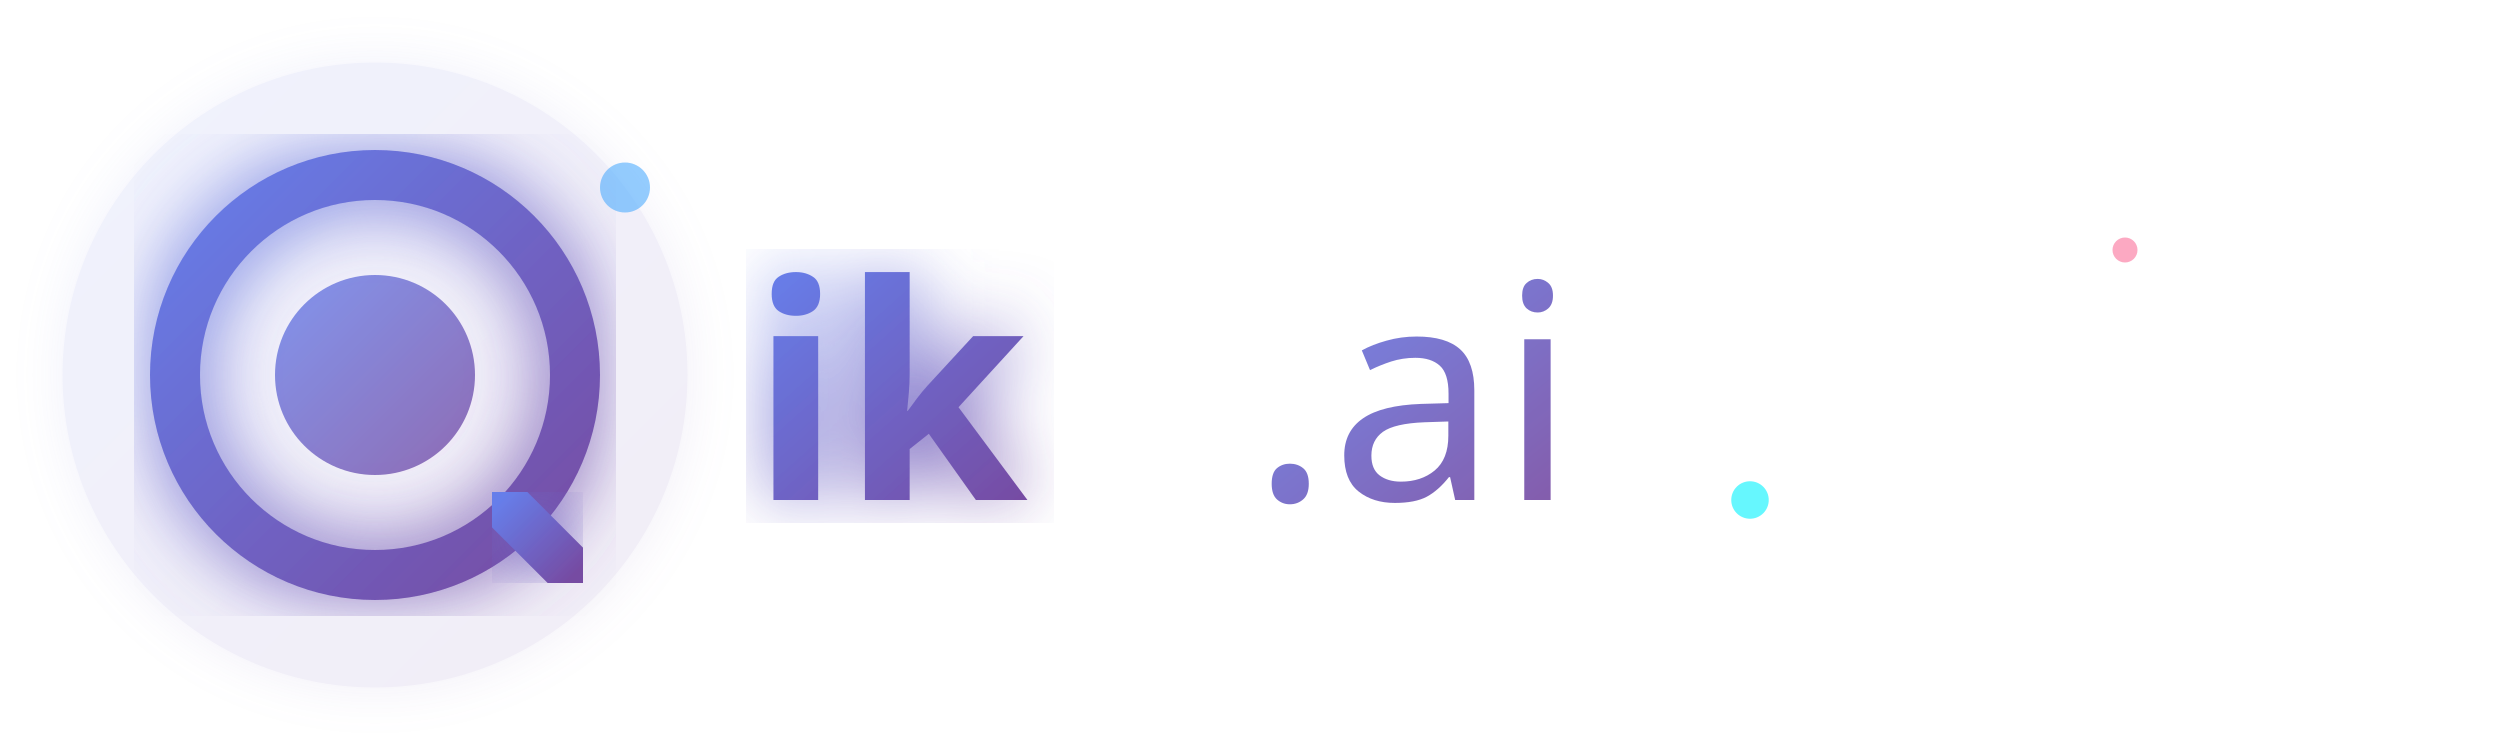
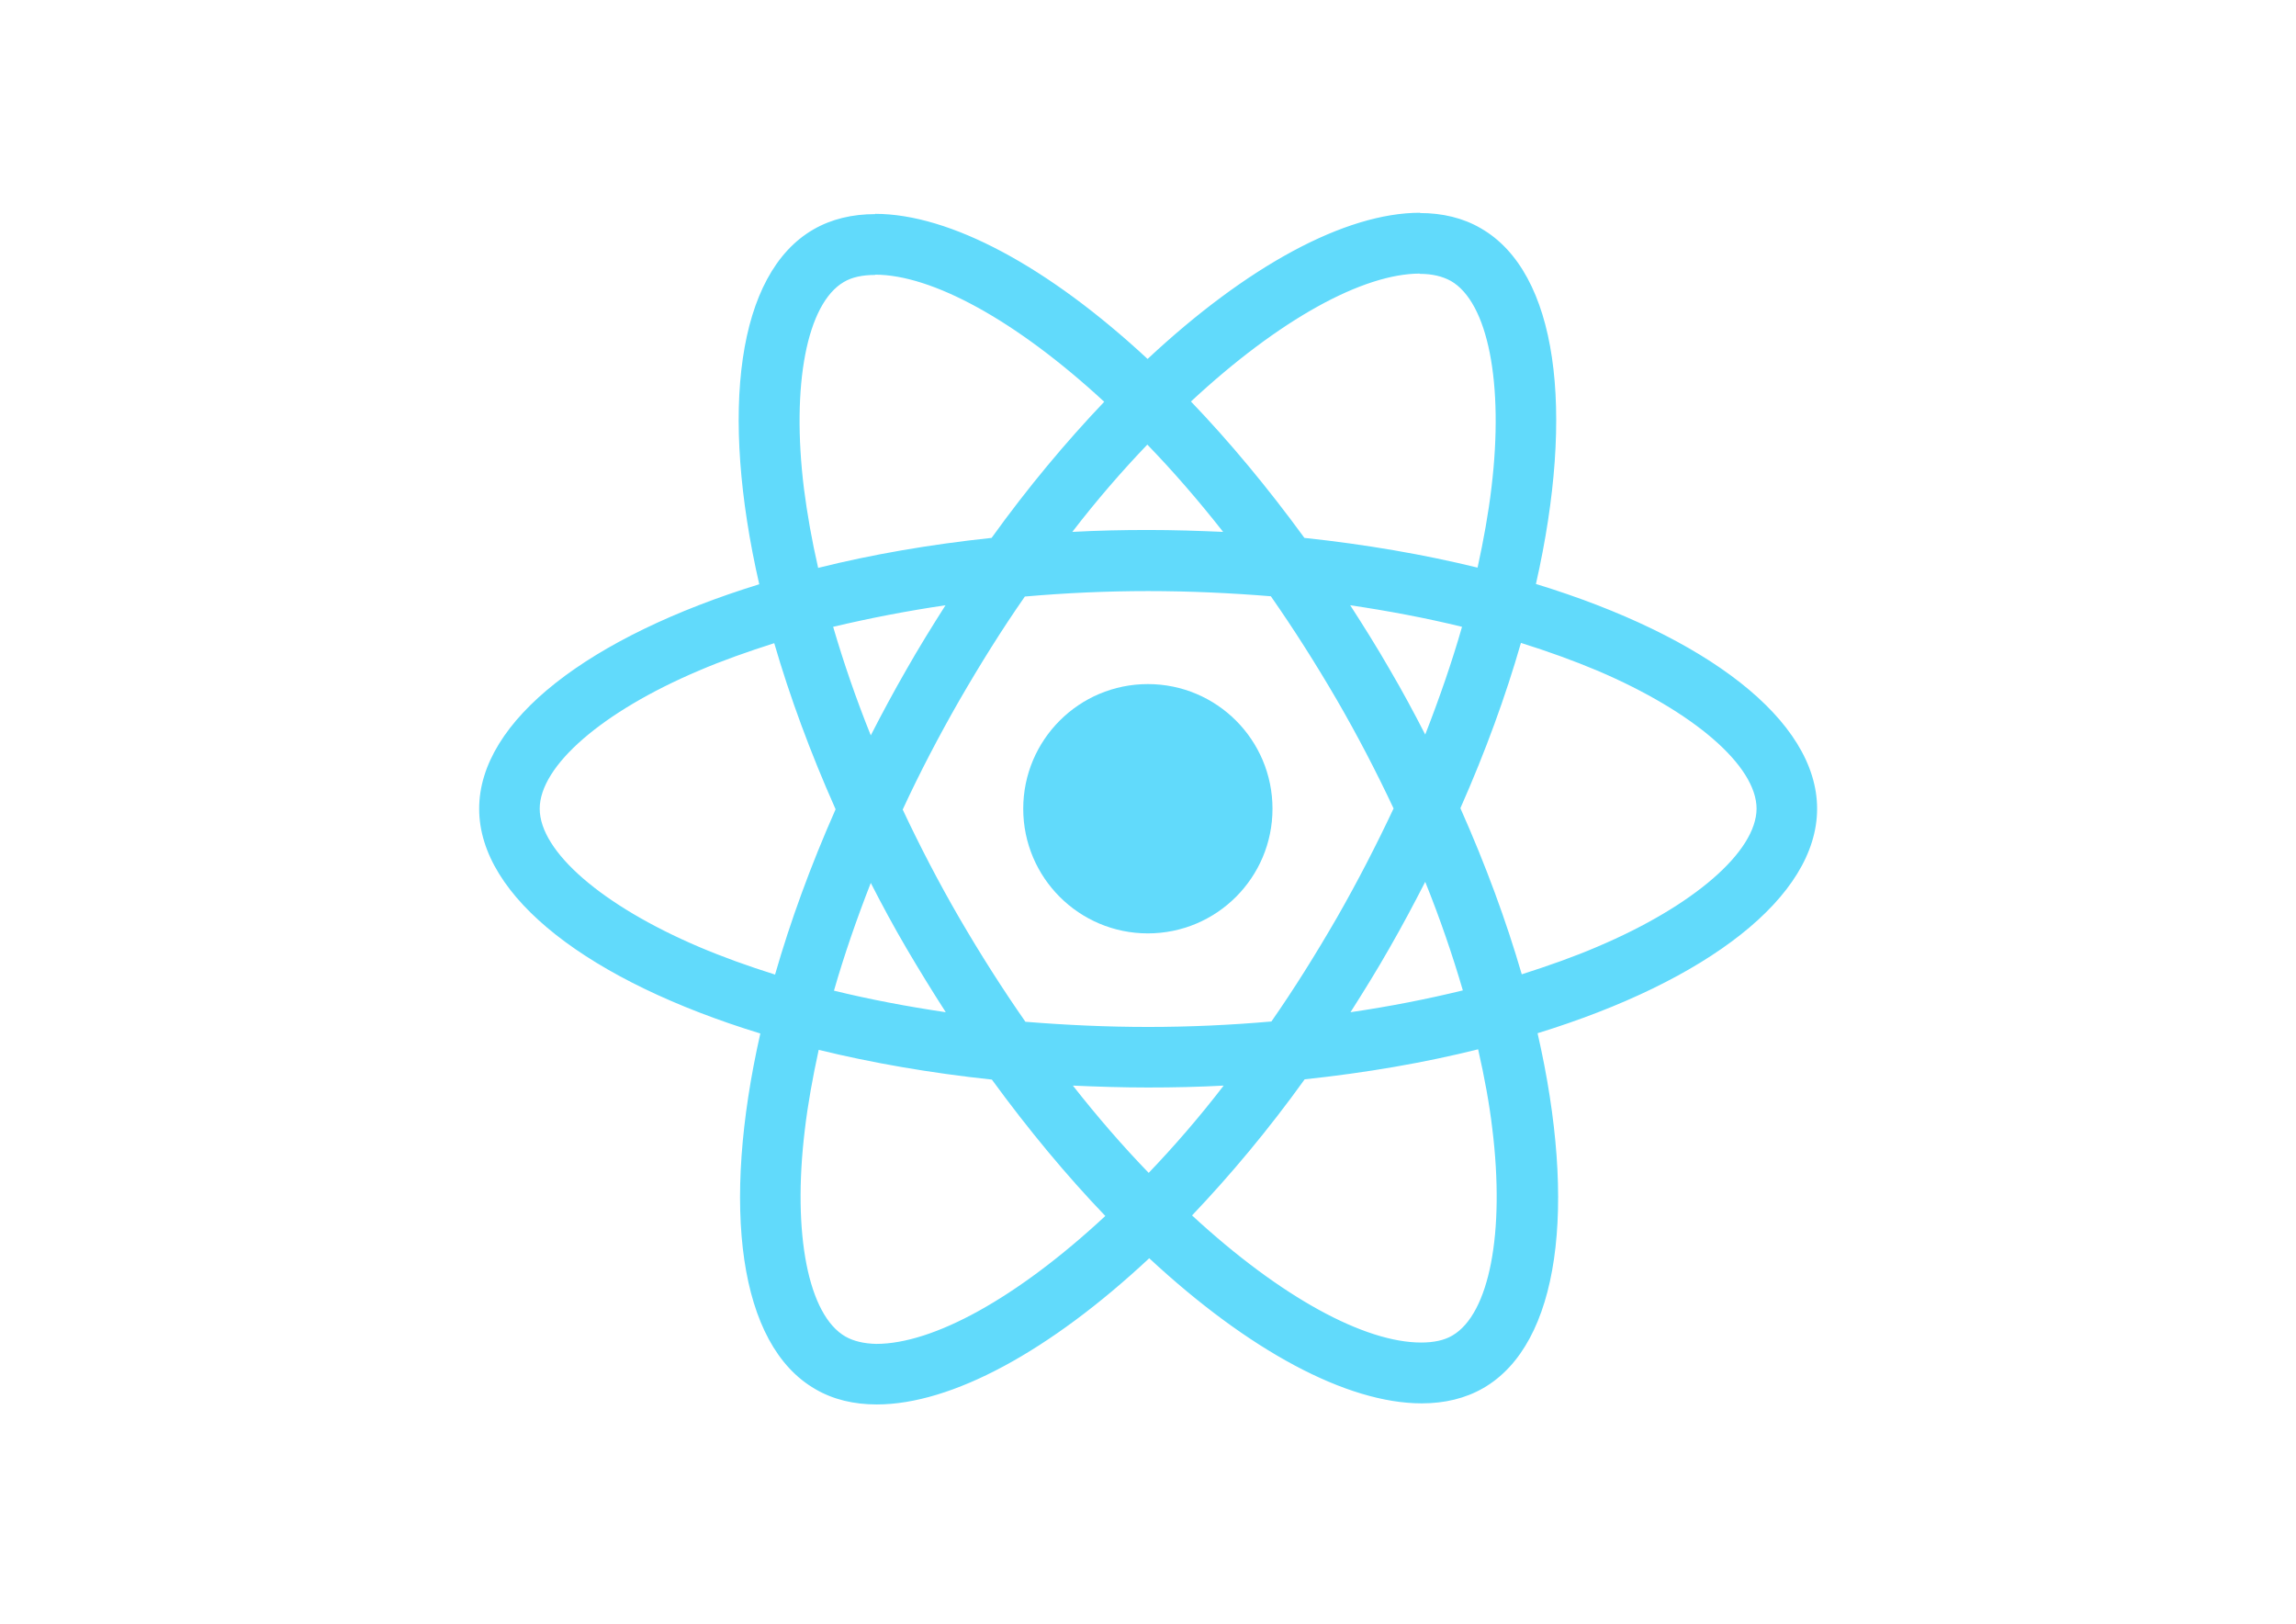
- <svg xmlns="http://www.w3.org/2000/svg" viewBox="0 0 200 60" width="200" height="60">
-   <defs>
-     <linearGradient id="logoGradient" x1="0%" y1="0%" x2="100%" y2="100%">
-       <stop offset="0%" style="stop-color:#667eea;stop-opacity:1">
-         <animate attributeName="stop-color" values="#667eea;#764ba2;#f093fb;#667eea" dur="6s" repeatCount="indefinite" />
-       </stop>
-       <stop offset="100%" style="stop-color:#764ba2;stop-opacity:1">
-         <animate attributeName="stop-color" values="#764ba2;#f093fb;#f5576c;#764ba2" dur="6s" repeatCount="indefinite" />
-       </stop>
-     </linearGradient>
-     <filter id="glow">
-       <feGaussianBlur stdDeviation="3" result="coloredBlur" />
-       <feMerge>
-         <feMergeNode in="coloredBlur" />
-         <feMergeNode in="SourceGraphic" />
-       </feMerge>
-     </filter>
-     <filter id="softGlow">
-       <feGaussianBlur stdDeviation="2" result="softBlur" />
-       <feMerge>
-         <feMergeNode in="softBlur" />
-         <feMergeNode in="SourceGraphic" />
-       </feMerge>
-     </filter>
-   </defs>
-   <circle cx="30" cy="30" r="25" fill="url(#logoGradient)" opacity="0.1" filter="url(#softGlow)">
-     <animate attributeName="r" values="25;28;25" dur="3s" repeatCount="indefinite" />
-     <animate attributeName="opacity" values="0.1;0.2;0.1" dur="3s" repeatCount="indefinite" />
-   </circle>
-   <g transform="translate(12, 8)">
-     <circle cx="18" cy="22" r="16" fill="none" stroke="url(#logoGradient)" stroke-width="4" filter="url(#glow)">
-       <animate attributeName="stroke-dasharray" values="0,100;50,50;100,0;0,100" dur="4s" repeatCount="indefinite" />
-     </circle>
-     <circle cx="18" cy="22" r="8" fill="url(#logoGradient)" opacity="0.8">
-       <animate attributeName="r" values="8;10;8" dur="2s" repeatCount="indefinite" />
-     </circle>
-     <path d="M 28 32 L 34 38" stroke="url(#logoGradient)" stroke-width="4" stroke-linecap="round" filter="url(#glow)">
-       <animate attributeName="stroke-dasharray" values="0,10;8,2;0,10" dur="3s" repeatCount="indefinite" />
-     </path>
-   </g>
-   <g transform="translate(60, 20)">
-     <text x="0" y="20" font-family="Space Grotesk, sans-serif" font-size="24" font-weight="600" fill="url(#logoGradient)" filter="url(#glow)">
-       ik
-       <animate attributeName="opacity" values="1;0.7;1" dur="4s" repeatCount="indefinite" />
-     </text>
-   </g>
-   <g transform="translate(100, 20)">
-     <text x="0" y="20" font-family="Space Grotesk, sans-serif" font-size="24" font-weight="400" fill="url(#logoGradient)" opacity="0.9">
-       .ai
-       <animate attributeName="opacity" values="0.9;0.6;0.9" dur="3s" repeatCount="indefinite" />
-     </text>
-   </g>
-   <g opacity="0.6">
-     <circle cx="50" cy="15" r="2" fill="#4facfe">
-       <animate attributeName="cy" values="15;10;15" dur="5s" repeatCount="indefinite" />
-       <animate attributeName="opacity" values="0.6;0.3;0.6" dur="5s" repeatCount="indefinite" />
-     </circle>
-     <circle cx="140" cy="40" r="1.5" fill="#00f2fe">
-       <animate attributeName="cy" values="40;45;40" dur="4s" repeatCount="indefinite" />
-       <animate attributeName="opacity" values="0.6;0.3;0.6" dur="4s" repeatCount="indefinite" />
-     </circle>
-     <circle cx="170" cy="20" r="1" fill="#fa709a">
-       <animate attributeName="cy" values="20;15;20" dur="6s" repeatCount="indefinite" />
-       <animate attributeName="opacity" values="0.6;0.3;0.6" dur="6s" repeatCount="indefinite" />
-     </circle>
+ <svg xmlns="http://www.w3.org/2000/svg" viewBox="0 0 841.9 595.3">
+   <g fill="#61DAFB">
+     <path d="M666.3 296.5c0-32.5-40.7-63.3-103.1-82.4 14.4-63.6 8-114.2-20.2-130.4-6.5-3.8-14.1-5.6-22.4-5.6v22.3c4.6 0 8.3.9 11.4 2.6 13.6 7.8 19.5 37.5 14.9 75.7-1.1 9.4-2.9 19.3-5.1 29.4-19.6-4.8-41-8.5-63.5-10.9-13.5-18.5-27.5-35.3-41.6-50 32.6-30.3 63.2-46.9 84-46.9V78c-27.5 0-63.5 19.6-99.9 53.6-36.4-33.8-72.4-53.2-99.9-53.2v22.3c20.7 0 51.4 16.5 84 46.6-14 14.7-28 31.4-41.3 49.9-22.6 2.4-44 6.1-63.6 11-2.3-10-4-19.7-5.2-29-4.7-38.2 1.1-67.9 14.6-75.8 3-1.8 6.9-2.6 11.5-2.6V78.5c-8.4 0-16 1.8-22.6 5.6-28.1 16.2-34.4 66.7-19.9 130.1-62.2 19.2-102.7 49.9-102.7 82.3 0 32.5 40.7 63.3 103.1 82.4-14.4 63.6-8 114.2 20.2 130.4 6.5 3.8 14.1 5.6 22.5 5.6 27.5 0 63.5-19.6 99.9-53.6 36.4 33.8 72.4 53.2 99.9 53.2 8.4 0 16-1.8 22.6-5.6 28.1-16.2 34.4-66.7 19.9-130.1 62-19.1 102.5-49.9 102.5-82.3zm-130.2-66.7c-3.7 12.9-8.3 26.2-13.5 39.5-4.1-8-8.4-16-13.1-24-4.6-8-9.5-15.8-14.4-23.4 14.2 2.1 27.9 4.7 41 7.9zm-45.8 106.5c-7.8 13.5-15.8 26.3-24.1 38.2-14.9 1.3-30 2-45.2 2-15.1 0-30.2-.7-45-1.9-8.3-11.9-16.4-24.6-24.2-38-7.6-13.1-14.5-26.4-20.8-39.8 6.2-13.4 13.2-26.8 20.7-39.9 7.8-13.5 15.8-26.3 24.1-38.2 14.9-1.3 30-2 45.2-2 15.1 0 30.2.7 45 1.9 8.3 11.9 16.4 24.6 24.2 38 7.6 13.1 14.5 26.4 20.8 39.8-6.3 13.4-13.2 26.8-20.7 39.9zm32.3-13c5.4 13.4 10 26.8 13.8 39.8-13.1 3.2-26.9 5.9-41.2 8 4.9-7.7 9.8-15.6 14.4-23.7 4.6-8 8.9-16.1 13-24.1zM421.2 430c-9.3-9.6-18.6-20.3-27.8-32 9 .4 18.2.7 27.5.7 9.4 0 18.7-.2 27.8-.7-9 11.7-18.3 22.4-27.5 32zm-74.4-58.9c-14.2-2.1-27.9-4.7-41-7.9 3.7-12.9 8.3-26.2 13.5-39.5 4.1 8 8.4 16 13.1 24 4.7 8 9.5 15.8 14.4 23.4zM420.7 163c9.3 9.6 18.6 20.3 27.8 32-9-.4-18.2-.7-27.5-.7-9.4 0-18.7.2-27.8.7 9-11.7 18.3-22.4 27.5-32zm-74 58.9c-4.9 7.7-9.8 15.6-14.4 23.7-4.6 8-8.9 16-13 24-5.4-13.4-10-26.8-13.8-39.8 13.1-3.1 26.9-5.8 41.2-7.9zm-90.5 125.2c-35.4-15.1-58.3-34.9-58.3-50.6 0-15.7 22.9-35.6 58.3-50.6 8.6-3.7 18-7 27.7-10.1 5.7 19.6 13.2 40 22.5 60.9-9.2 20.8-16.6 41.1-22.2 60.6-9.9-3.1-19.3-6.5-28-10.2zM310 490c-13.6-7.8-19.5-37.5-14.9-75.7 1.1-9.4 2.9-19.3 5.1-29.4 19.6 4.8 41 8.5 63.5 10.9 13.5 18.5 27.5 35.3 41.6 50-32.6 30.3-63.2 46.9-84 46.9-4.5-.1-8.3-1-11.3-2.7zm237.2-76.2c4.7 38.2-1.1 67.9-14.6 75.8-3 1.8-6.9 2.6-11.5 2.6-20.7 0-51.4-16.5-84-46.6 14-14.7 28-31.4 41.3-49.9 22.6-2.4 44-6.1 63.6-11 2.3 10.1 4.1 19.8 5.2 29.1zm38.5-66.7c-8.6 3.7-18 7-27.7 10.1-5.7-19.6-13.2-40-22.5-60.9 9.2-20.8 16.6-41.1 22.2-60.6 9.9 3.1 19.3 6.5 28.1 10.2 35.4 15.1 58.3 34.9 58.3 50.6-.1 15.7-23 35.6-58.4 50.6zM320.8 78.4z" />
+     <circle cx="420.9" cy="296.5" r="45.7" />
+     <path d="M520.5 78.1z" />
  </g>
</svg>
